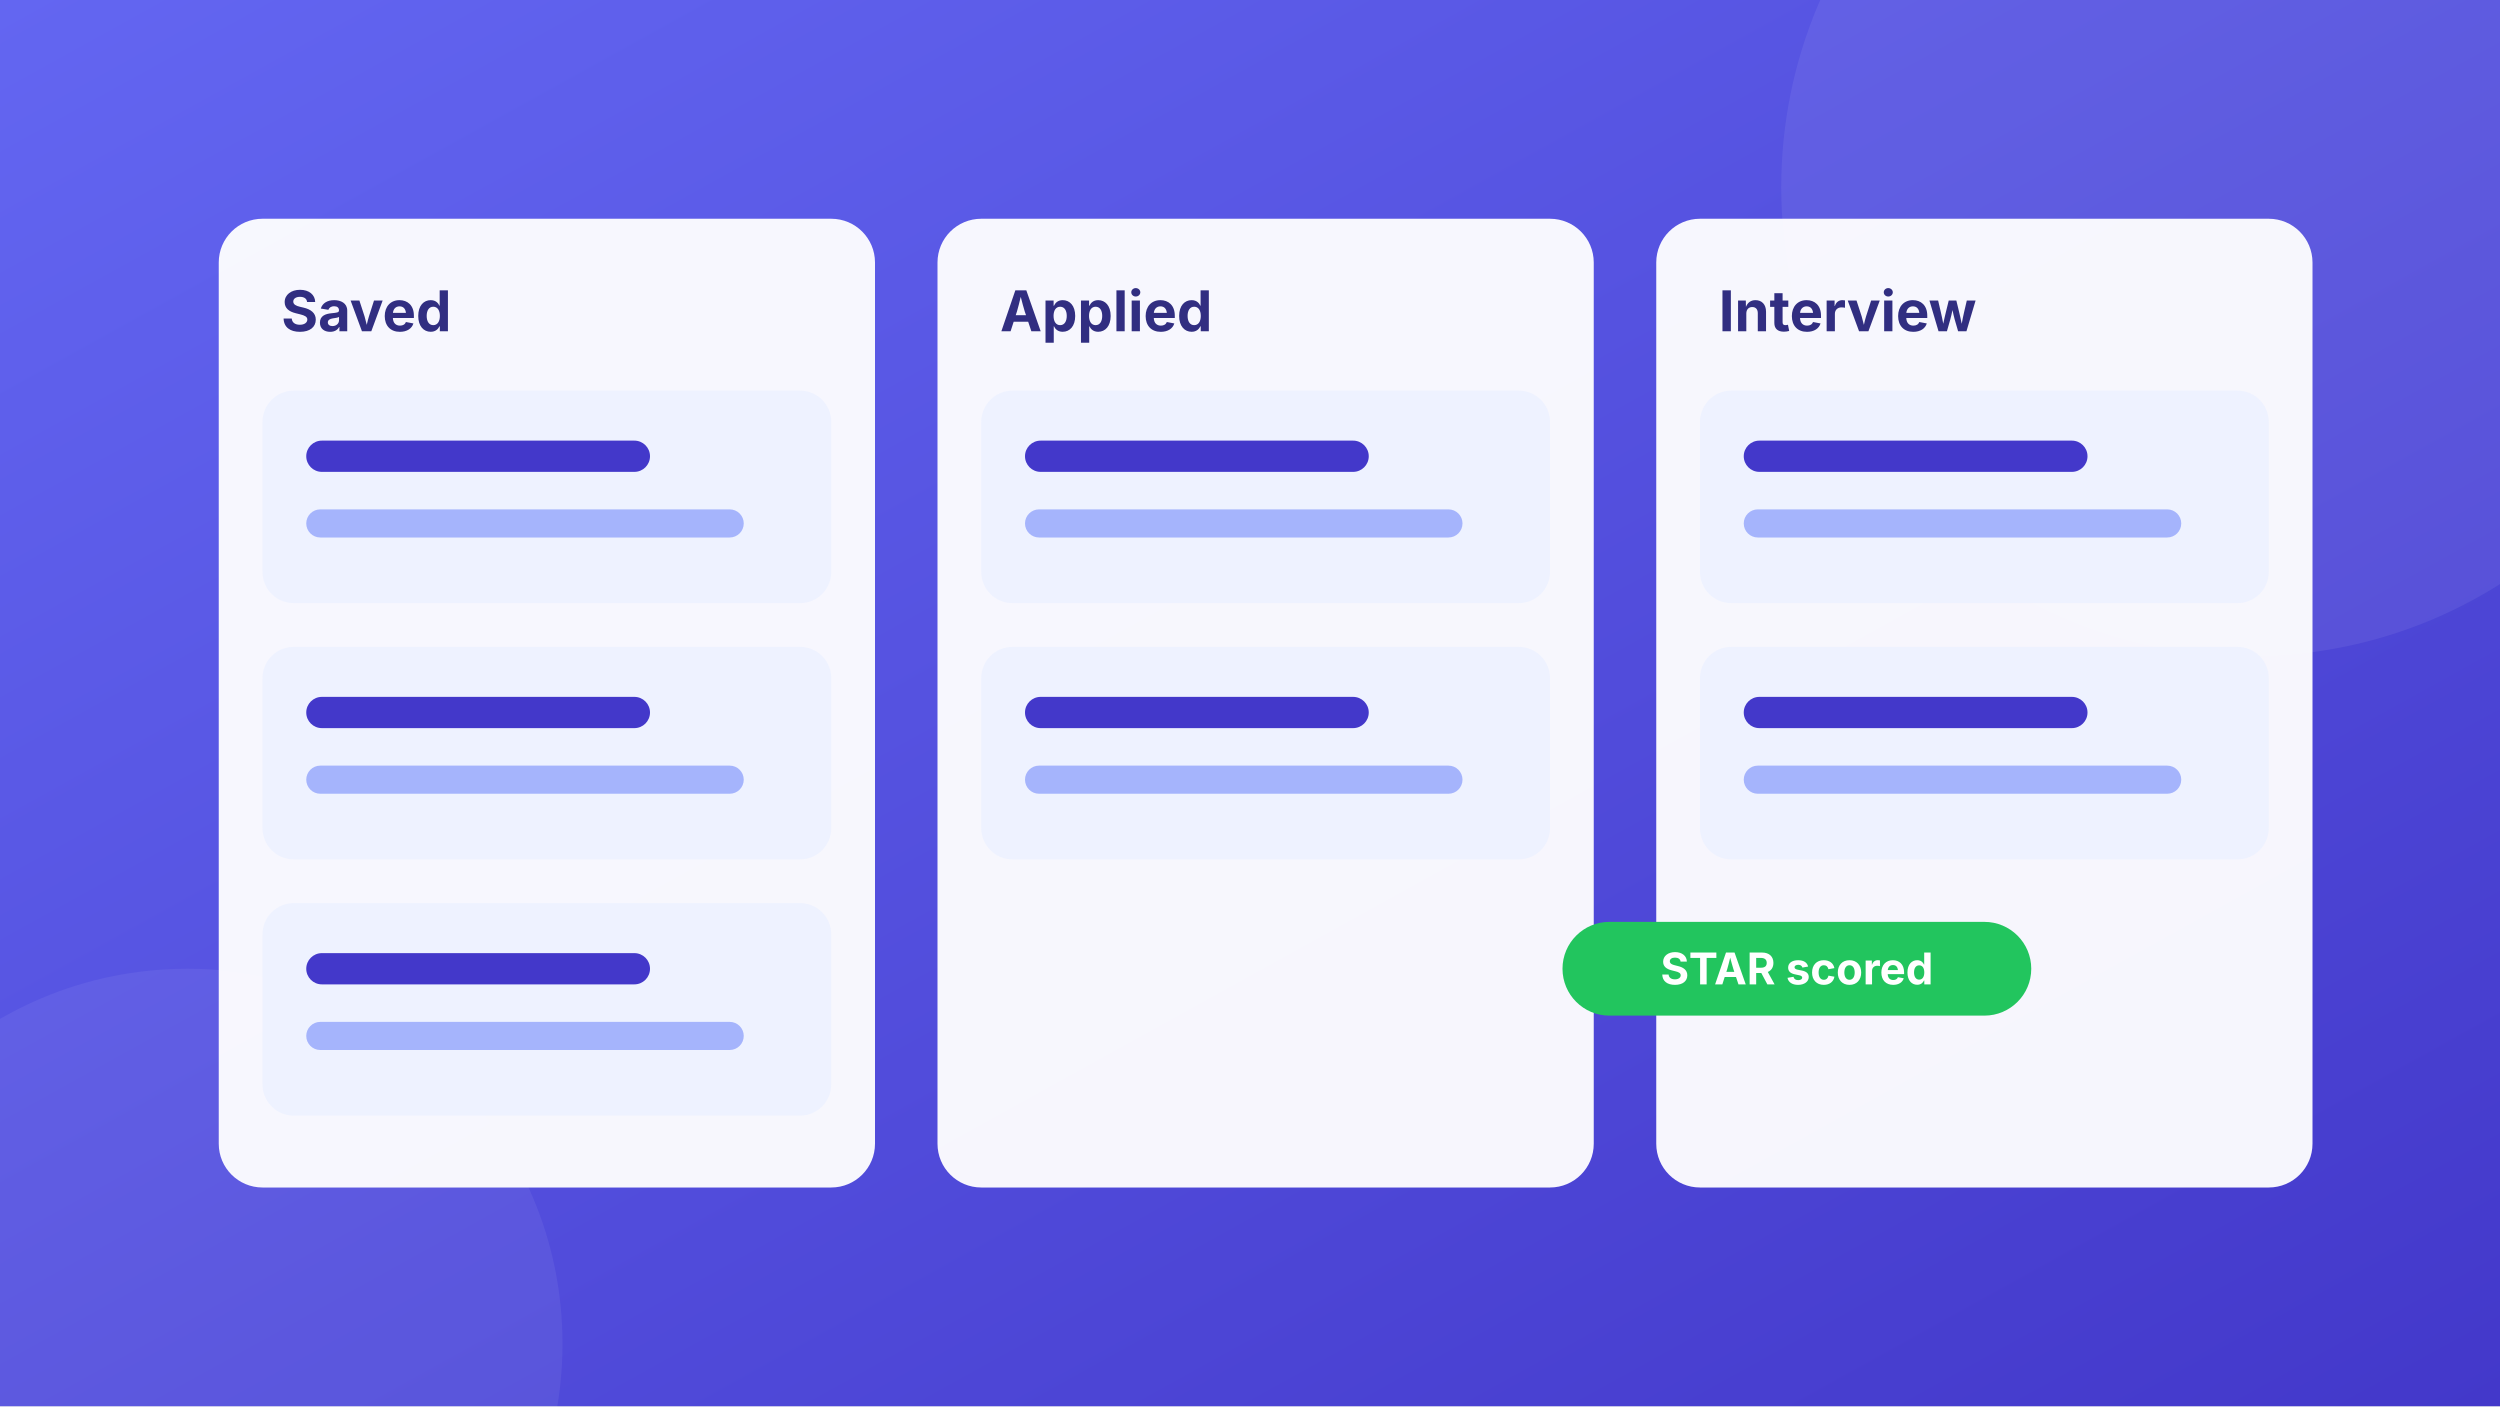
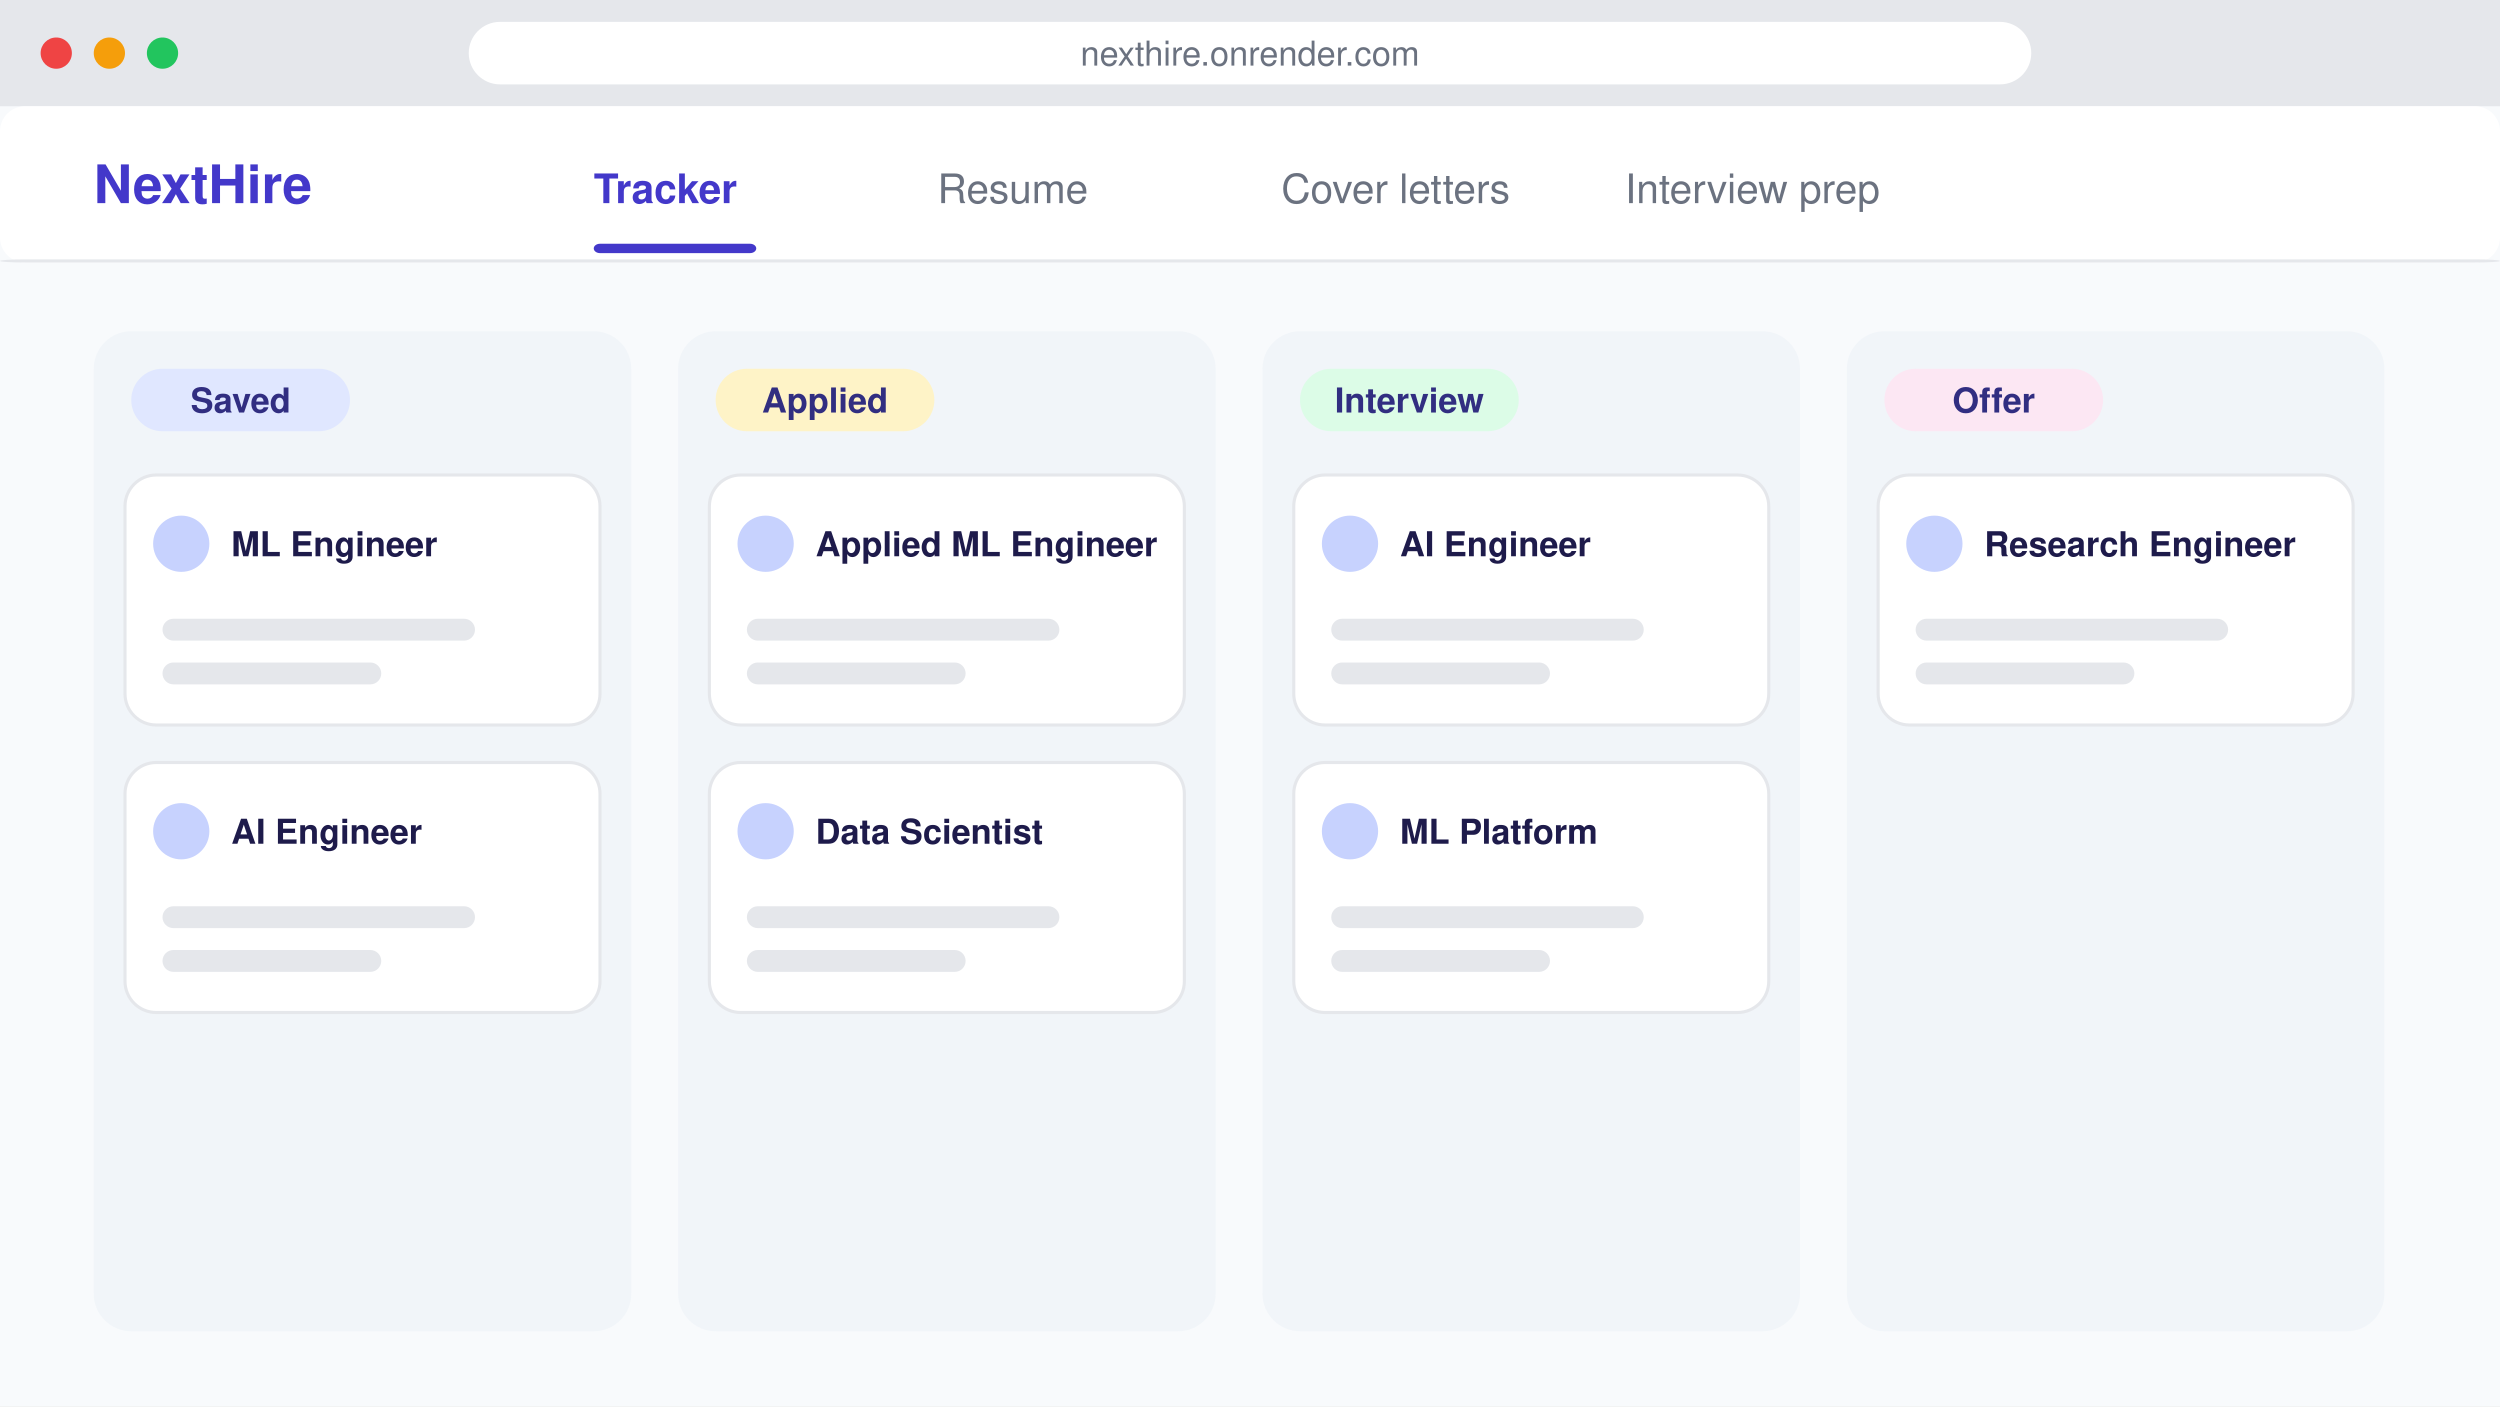
<svg xmlns="http://www.w3.org/2000/svg" viewBox="0 0 800 450">
-   <defs>
-     <linearGradient id="g" x1="0" y1="0" x2="1" y2="1">
-       <stop offset="0" stop-color="#6366f1" />
-       <stop offset="1" stop-color="#4338ca" />
-     </linearGradient>
-   </defs>
-   <rect width="800" height="450" fill="url(#g)" />
-   <circle cx="720" cy="60" r="150" fill="#fff" opacity=".07" />
-   <circle cx="60" cy="430" r="120" fill="#fff" opacity=".06" />
-   <rect x="70" y="70" width="210" height="310" rx="14" fill="#fff" opacity=".95" />
-   <text x="90" y="106" font-size="18" font-weight="700" fill="#312e81" font-family="Inter,Arial,sans-serif">Saved</text>
-   <rect x="84" y="125" width="182" height="68" rx="10" fill="#eef2ff" />
-   <rect x="98" y="141" width="110" height="10" rx="5.0" fill="#4338ca" />
-   <rect x="98" y="163" width="140" height="9" rx="4.5" fill="#a5b4fc" />
-   <rect x="84" y="207" width="182" height="68" rx="10" fill="#eef2ff" />
-   <rect x="98" y="223" width="110" height="10" rx="5.0" fill="#4338ca" />
-   <rect x="98" y="245" width="140" height="9" rx="4.5" fill="#a5b4fc" />
-   <rect x="84" y="289" width="182" height="68" rx="10" fill="#eef2ff" />
-   <rect x="98" y="305" width="110" height="10" rx="5.0" fill="#4338ca" />
-   <rect x="98" y="327" width="140" height="9" rx="4.5" fill="#a5b4fc" />
-   <rect x="300" y="70" width="210" height="310" rx="14" fill="#fff" opacity=".95" />
-   <text x="320" y="106" font-size="18" font-weight="700" fill="#312e81" font-family="Inter,Arial,sans-serif">Applied</text>
-   <rect x="314" y="125" width="182" height="68" rx="10" fill="#eef2ff" />
-   <rect x="328" y="141" width="110" height="10" rx="5.0" fill="#4338ca" />
-   <rect x="328" y="163" width="140" height="9" rx="4.5" fill="#a5b4fc" />
-   <rect x="314" y="207" width="182" height="68" rx="10" fill="#eef2ff" />
-   <rect x="328" y="223" width="110" height="10" rx="5.0" fill="#4338ca" />
-   <rect x="328" y="245" width="140" height="9" rx="4.5" fill="#a5b4fc" />
-   <rect x="530" y="70" width="210" height="310" rx="14" fill="#fff" opacity=".95" />
-   <text x="550" y="106" font-size="18" font-weight="700" fill="#312e81" font-family="Inter,Arial,sans-serif">Interview</text>
-   <rect x="544" y="125" width="182" height="68" rx="10" fill="#eef2ff" />
-   <rect x="558" y="141" width="110" height="10" rx="5.0" fill="#4338ca" />
-   <rect x="558" y="163" width="140" height="9" rx="4.5" fill="#a5b4fc" />
-   <rect x="544" y="207" width="182" height="68" rx="10" fill="#eef2ff" />
-   <rect x="558" y="223" width="110" height="10" rx="5.0" fill="#4338ca" />
-   <rect x="558" y="245" width="140" height="9" rx="4.5" fill="#a5b4fc" />
-   <rect x="500" y="295" width="150" height="30" rx="15" fill="#22c55e" />
-   <text x="575.0" y="315" text-anchor="middle" font-size="14" font-weight="700" fill="#fff" font-family="Inter,Arial,sans-serif">STAR scored</text>
+   <rect width="800" height="450" fill="#f8fafc" />
+   <rect width="800" height="34" fill="#e5e7eb" />
+   <circle cx="18" cy="17" r="5" fill="#ef4444" />
+   <circle cx="35" cy="17" r="5" fill="#f59e0b" />
+   <circle cx="52" cy="17" r="5" fill="#22c55e" />
+   <rect x="150" y="7" width="500" height="20" rx="10" fill="#fff" />
+   <text x="400" y="21" font-size="11" font-weight="500" fill="#6b7280" text-anchor="middle" font-family="-apple-system,Segoe UI,Helvetica,Arial,sans-serif">nexthire.onrender.com</text>
+   <g transform="translate(0,34)">
+     <rect x="0" y="0" width="800" height="50" rx="8" fill="#fff" />
+     <rect x="0" y="49" width="800" height="1" rx="8" fill="#e5e7eb" />
+     <text x="30" y="31" font-size="17" font-weight="800" fill="#4338ca" text-anchor="start" font-family="-apple-system,Segoe UI,Helvetica,Arial,sans-serif">NextHire</text>
+     <text x="190" y="31" font-size="13" font-weight="700" fill="#4338ca" text-anchor="start" font-family="-apple-system,Segoe UI,Helvetica,Arial,sans-serif">Tracker</text>
+     <text x="300" y="31" font-size="13" font-weight="500" fill="#6b7280" text-anchor="start" font-family="-apple-system,Segoe UI,Helvetica,Arial,sans-serif">Resume</text>
+     <text x="410" y="31" font-size="13" font-weight="500" fill="#6b7280" text-anchor="start" font-family="-apple-system,Segoe UI,Helvetica,Arial,sans-serif">Cover letters</text>
+     <text x="520" y="31" font-size="13" font-weight="500" fill="#6b7280" text-anchor="start" font-family="-apple-system,Segoe UI,Helvetica,Arial,sans-serif">Interview prep</text>
+     <rect x="190" y="44" width="52" height="3" rx="2" fill="#4338ca" />
+     <rect x="30" y="72" width="172" height="320" rx="12" fill="#f1f5f9" />
+     <rect x="42" y="84" width="70" height="20" rx="10" fill="#e0e7ff" />
+     <text x="77.0" y="98" font-size="11" font-weight="600" fill="#312e81" text-anchor="middle" font-family="-apple-system,Segoe UI,Helvetica,Arial,sans-serif">Saved</text>
+     <rect x="40" y="118" width="152" height="80" rx="10" fill="#fff" stroke="#e5e7eb" stroke-width="1" />
+     <circle cx="58" cy="140" r="9" fill="#c7d2fe" />
+     <text x="74" y="144" font-size="11" font-weight="700" fill="#1e1b4b" text-anchor="start" font-family="-apple-system,Segoe UI,Helvetica,Arial,sans-serif">ML Engineer</text>
+     <rect x="52" y="164" width="100" height="7" rx="3.5" fill="#e5e7eb" />
+     <rect x="52" y="178" width="70" height="7" rx="3.5" fill="#e5e7eb" />
+     <rect x="40" y="210" width="152" height="80" rx="10" fill="#fff" stroke="#e5e7eb" stroke-width="1" />
+     <circle cx="58" cy="232" r="9" fill="#c7d2fe" />
+     <text x="74" y="236" font-size="11" font-weight="700" fill="#1e1b4b" text-anchor="start" font-family="-apple-system,Segoe UI,Helvetica,Arial,sans-serif">AI Engineer</text>
+     <rect x="52" y="256" width="100" height="7" rx="3.5" fill="#e5e7eb" />
+     <rect x="52" y="270" width="70" height="7" rx="3.5" fill="#e5e7eb" />
+     <rect x="217" y="72" width="172" height="320" rx="12" fill="#f1f5f9" />
+     <rect x="229" y="84" width="70" height="20" rx="10" fill="#fef3c7" />
+     <text x="264.0" y="98" font-size="11" font-weight="600" fill="#312e81" text-anchor="middle" font-family="-apple-system,Segoe UI,Helvetica,Arial,sans-serif">Applied</text>
+     <rect x="227" y="118" width="152" height="80" rx="10" fill="#fff" stroke="#e5e7eb" stroke-width="1" />
+     <circle cx="245" cy="140" r="9" fill="#c7d2fe" />
+     <text x="261" y="144" font-size="11" font-weight="700" fill="#1e1b4b" text-anchor="start" font-family="-apple-system,Segoe UI,Helvetica,Arial,sans-serif">Applied ML Engineer</text>
+     <rect x="239" y="164" width="100" height="7" rx="3.5" fill="#e5e7eb" />
+     <rect x="239" y="178" width="70" height="7" rx="3.5" fill="#e5e7eb" />
+     <rect x="227" y="210" width="152" height="80" rx="10" fill="#fff" stroke="#e5e7eb" stroke-width="1" />
+     <circle cx="245" cy="232" r="9" fill="#c7d2fe" />
+     <text x="261" y="236" font-size="11" font-weight="700" fill="#1e1b4b" text-anchor="start" font-family="-apple-system,Segoe UI,Helvetica,Arial,sans-serif">Data Scientist</text>
+     <rect x="239" y="256" width="100" height="7" rx="3.5" fill="#e5e7eb" />
+     <rect x="239" y="270" width="70" height="7" rx="3.5" fill="#e5e7eb" />
+     <rect x="404" y="72" width="172" height="320" rx="12" fill="#f1f5f9" />
+     <rect x="416" y="84" width="70" height="20" rx="10" fill="#dcfce7" />
+     <text x="451.0" y="98" font-size="11" font-weight="600" fill="#312e81" text-anchor="middle" font-family="-apple-system,Segoe UI,Helvetica,Arial,sans-serif">Interview</text>
+     <rect x="414" y="118" width="152" height="80" rx="10" fill="#fff" stroke="#e5e7eb" stroke-width="1" />
+     <circle cx="432" cy="140" r="9" fill="#c7d2fe" />
+     <text x="448" y="144" font-size="11" font-weight="700" fill="#1e1b4b" text-anchor="start" font-family="-apple-system,Segoe UI,Helvetica,Arial,sans-serif">AI Engineer</text>
+     <rect x="426" y="164" width="100" height="7" rx="3.5" fill="#e5e7eb" />
+     <rect x="426" y="178" width="70" height="7" rx="3.5" fill="#e5e7eb" />
+     <rect x="414" y="210" width="152" height="80" rx="10" fill="#fff" stroke="#e5e7eb" stroke-width="1" />
+     <circle cx="432" cy="232" r="9" fill="#c7d2fe" />
+     <text x="448" y="236" font-size="11" font-weight="700" fill="#1e1b4b" text-anchor="start" font-family="-apple-system,Segoe UI,Helvetica,Arial,sans-serif">ML Platform</text>
+     <rect x="426" y="256" width="100" height="7" rx="3.5" fill="#e5e7eb" />
+     <rect x="426" y="270" width="70" height="7" rx="3.5" fill="#e5e7eb" />
+     <rect x="591" y="72" width="172" height="320" rx="12" fill="#f1f5f9" />
+     <rect x="603" y="84" width="70" height="20" rx="10" fill="#fce7f3" />
+     <text x="638.0" y="98" font-size="11" font-weight="600" fill="#312e81" text-anchor="middle" font-family="-apple-system,Segoe UI,Helvetica,Arial,sans-serif">Offer</text>
+     <rect x="601" y="118" width="152" height="80" rx="10" fill="#fff" stroke="#e5e7eb" stroke-width="1" />
+     <circle cx="619" cy="140" r="9" fill="#c7d2fe" />
+     <text x="635" y="144" font-size="11" font-weight="700" fill="#1e1b4b" text-anchor="start" font-family="-apple-system,Segoe UI,Helvetica,Arial,sans-serif">Research Engineer</text>
+     <rect x="613" y="164" width="100" height="7" rx="3.5" fill="#e5e7eb" />
+     <rect x="613" y="178" width="70" height="7" rx="3.5" fill="#e5e7eb" />
+   </g>
</svg>
